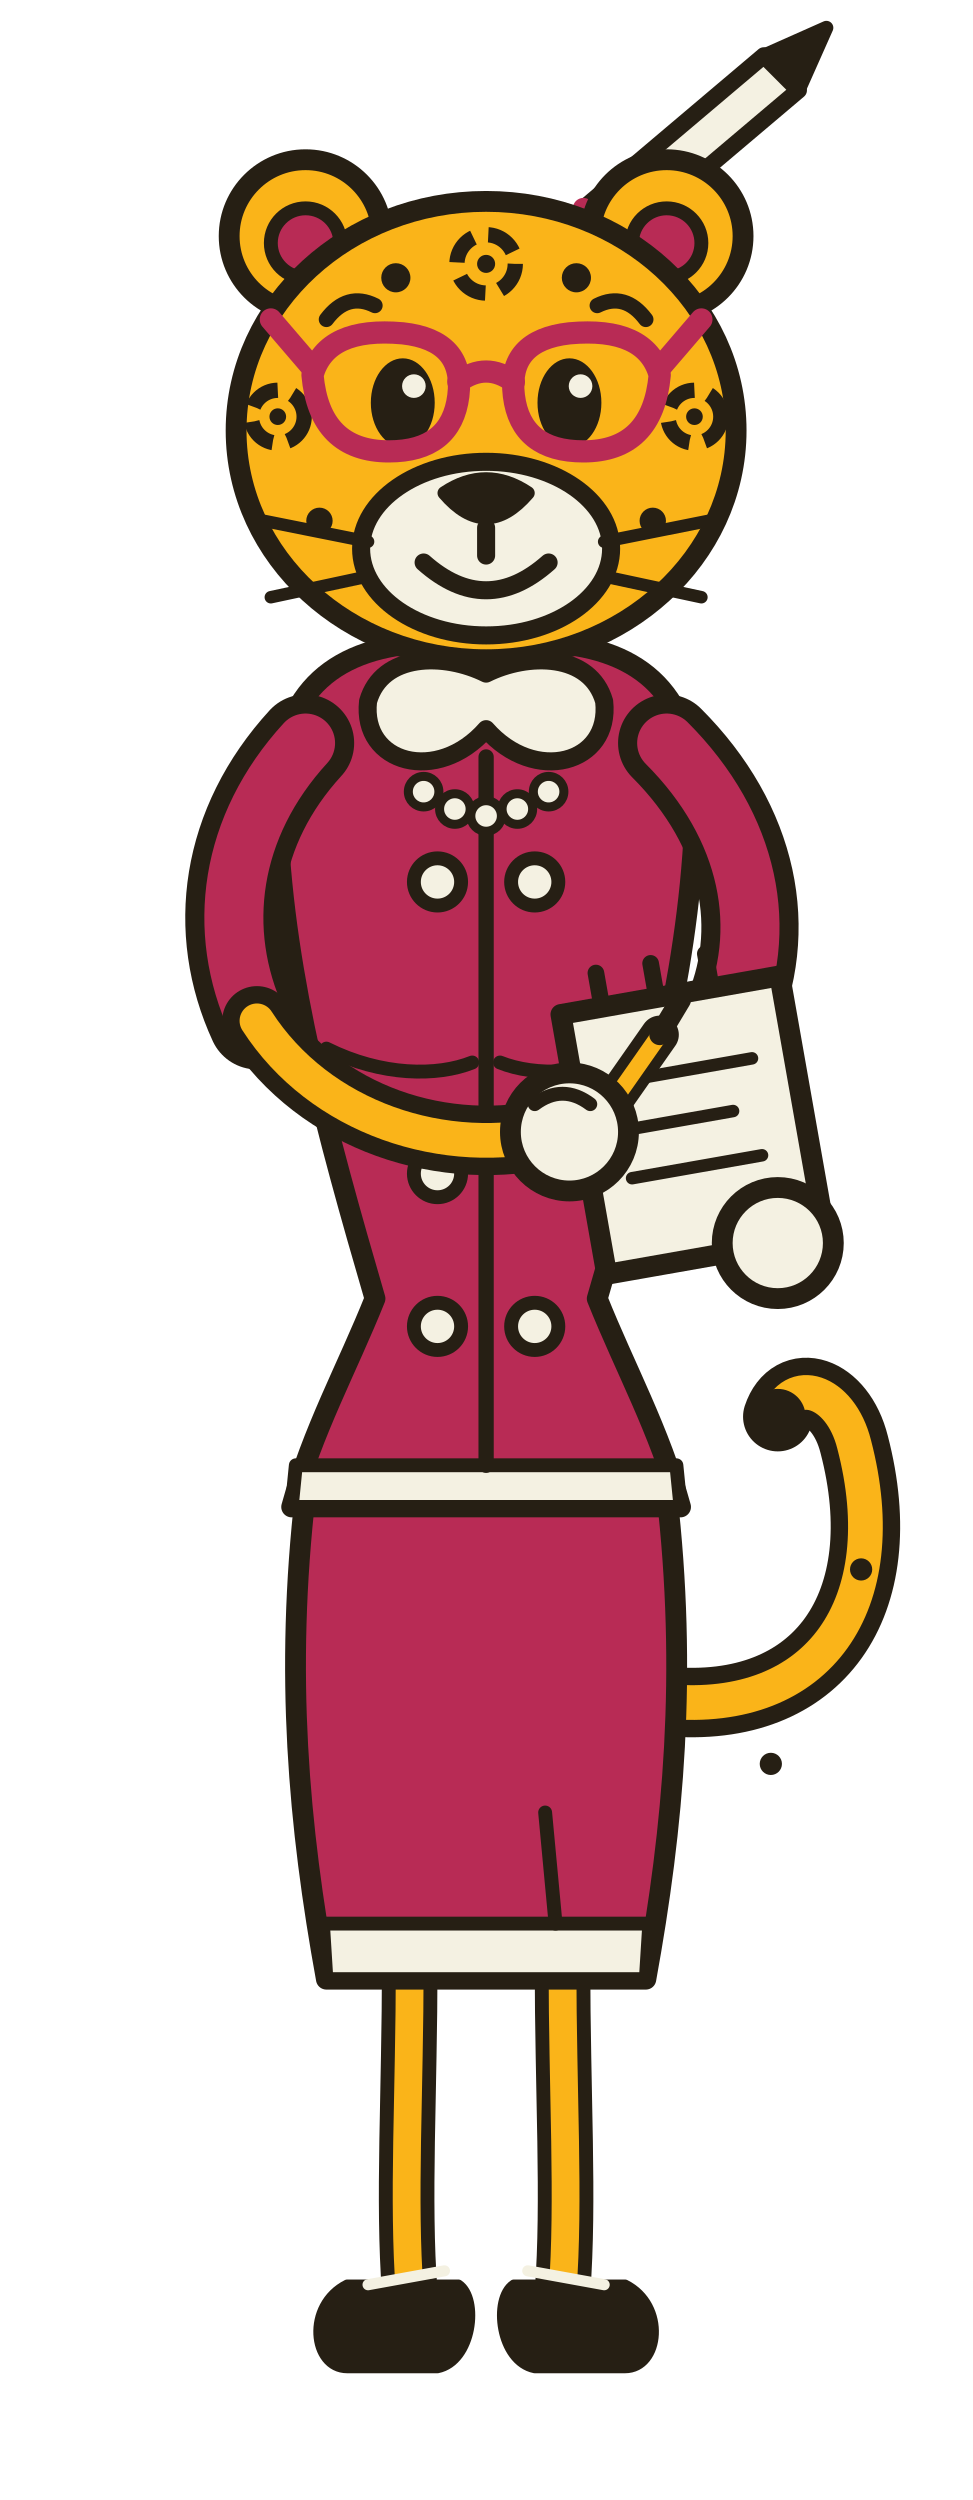
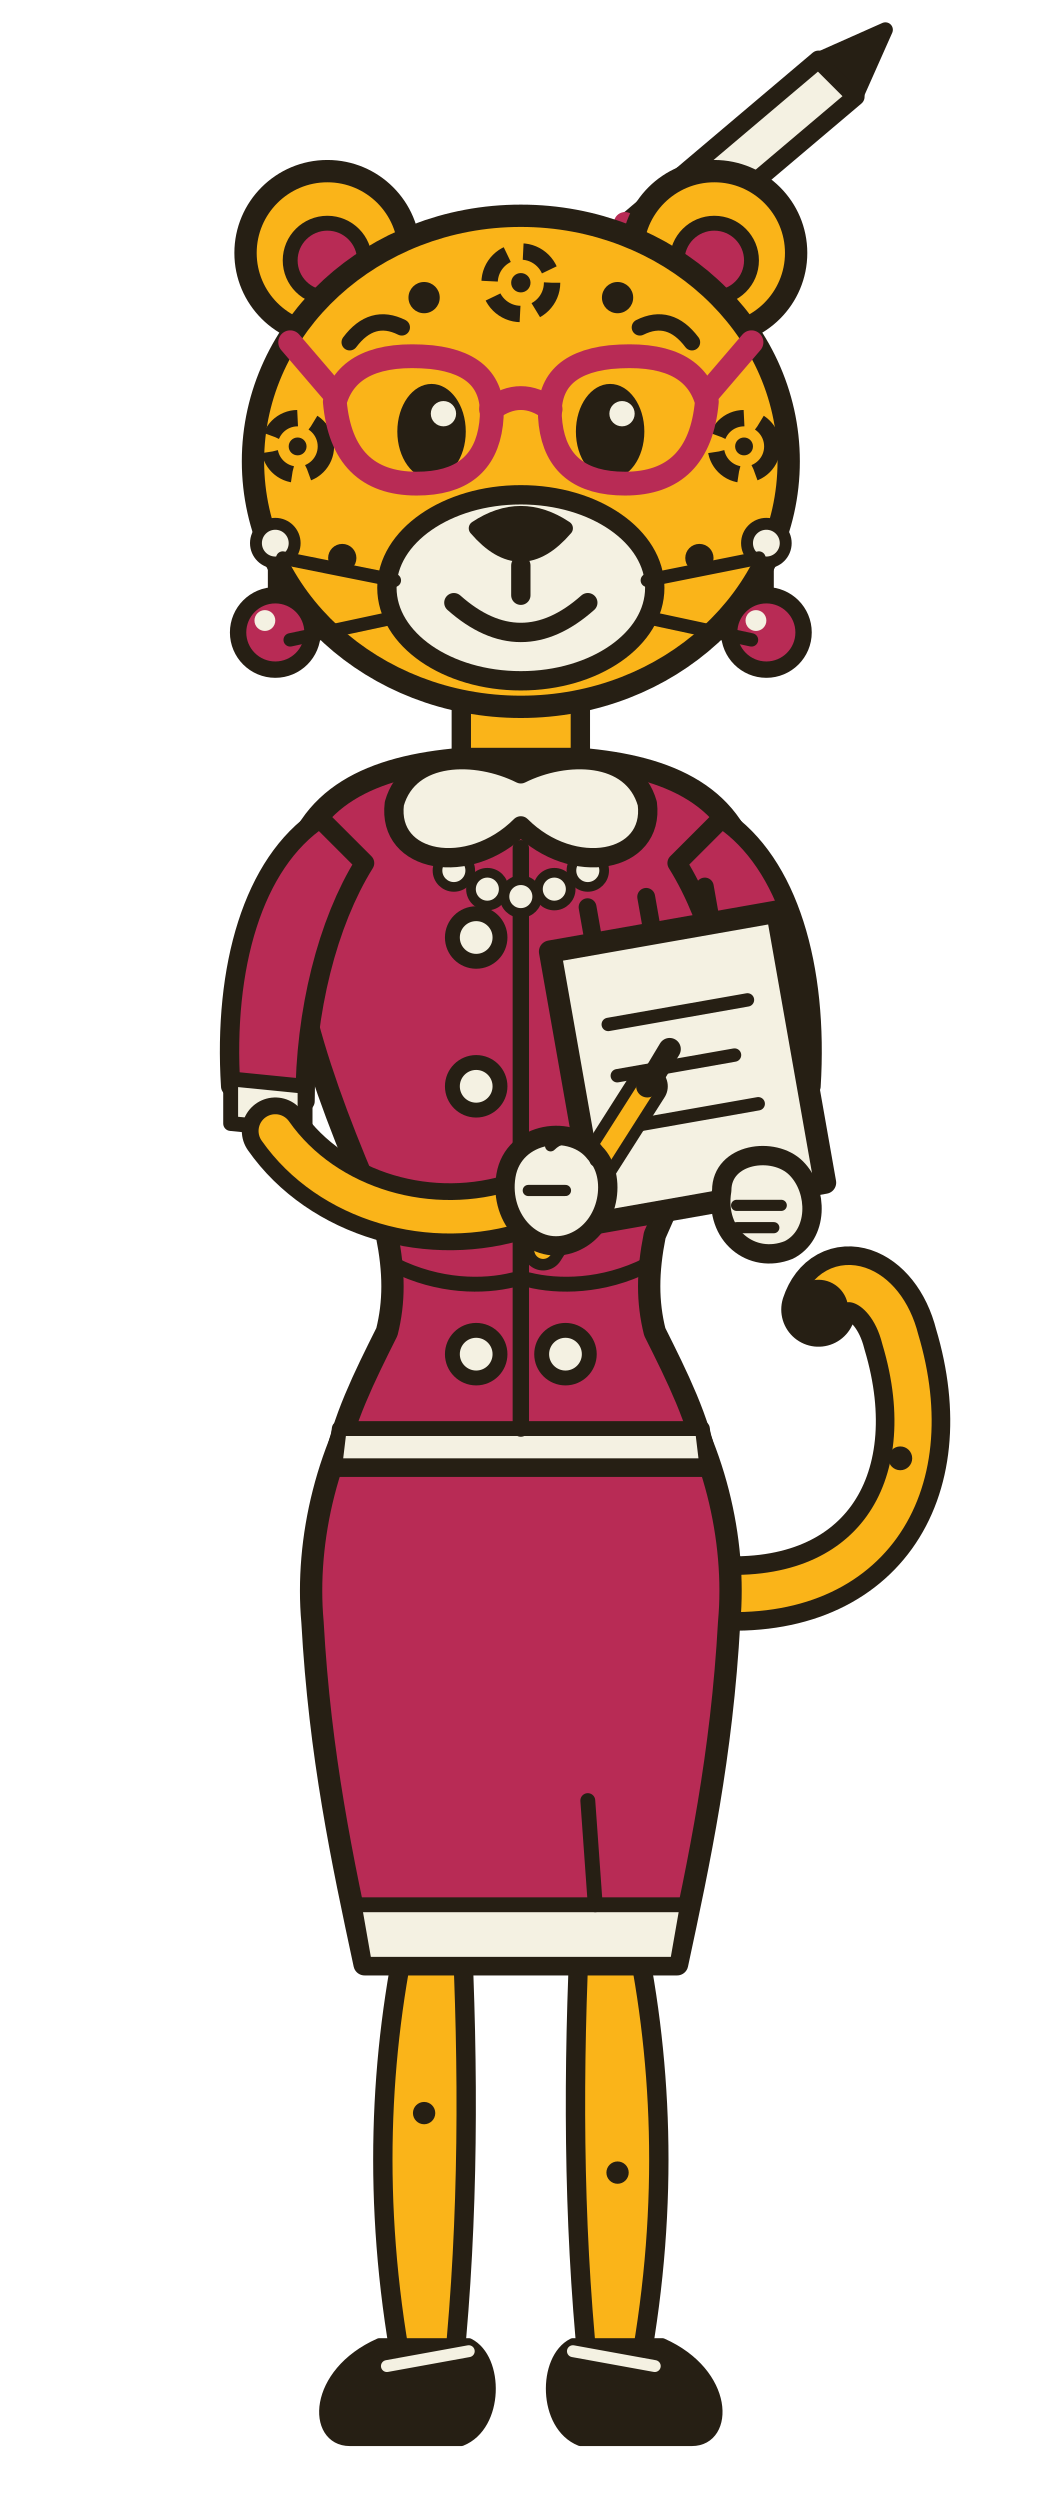
- <svg xmlns="http://www.w3.org/2000/svg" viewBox="0 0 140 360" role="img" aria-label="Jaguar secretaria tomando nota">
+ <svg xmlns="http://www.w3.org/2000/svg" viewBox="0 0 140 336" role="img" aria-label="Jaguar secretaria tomando nota">
  <g stroke="#261f14" stroke-linecap="round" stroke-linejoin="round">
-     <g transform="translate(0 -7)">
-       <path d="M96 252 C118 254 129 238 123 215 C121 207 114 205 112 211" fill="none" stroke-width="10" />
-       <path d="M96 252 C118 254 129 238 123 215 C121 207 114 205 112 211" fill="none" stroke="#fab419" stroke-width="5" />
-       <circle cx="112" cy="211" r="4" fill="#261f14" stroke-width="0" />
-       <path d="M59 290 C59 308 58 324 59 337 M81 290 C81 308 82 324 81 337" fill="none" stroke-width="8" />
-       <path d="M59 290 C59 308 58 324 59 337 M81 290 C81 308 82 324 81 337" fill="none" stroke="#fab419" stroke-width="4" />
-       <path d="M50 336 H66 C69 338 68 347 63 348 H50 C45 348 44 339 50 336 Z" fill="#261f14" stroke-width="1.5" />
-       <path d="M74 336 H90 C96 339 95 348 90 348 H77 C72 347 71 338 74 336 Z" fill="#261f14" stroke-width="1.5" />
-       <path d="M53 336 L64 334 M76 334 L87 336" fill="none" stroke="#f4f1e2" stroke-width="1.6" />
-       <path d="M44 222 H96 C99 248 97 270 93 292 H47 C43 270 41 248 44 222 Z" fill="#b82b55" stroke-width="3" />
-       <path d="M46.5 284 H93.5 L93 292 H47 Z" fill="#f4f1e2" stroke-width="2" />
-       <path d="M80 284 L78.5 268" fill="none" stroke-width="2" />
-       <path d="M57 100 C45 102 39 110 40 126 C41 148 47 170 54 194 C50 204 45 213 42 224 H98 C95 213 90 204 86 194 C93 170 99 148 100 126 C101 110 95 102 83 100 Z" fill="#b82b55" stroke-width="3" />
-       <path d="M42.6 218 H97.4 L98 224 H42 Z" fill="#f4f1e2" stroke-width="2" />
-       <path d="M70 116 V218" fill="none" stroke-width="2.2" />
-       <path d="M47 158 C55 162 63 162 68 160 M93 158 C85 162 77 162 72 160" fill="none" stroke-width="2" />
-       <g fill="#f4f1e2" stroke-width="2">
-         <circle cx="63" cy="134" r="3.4" />
-         <circle cx="63" cy="176" r="3.4" />
-         <circle cx="63" cy="198" r="3.4" />
-         <circle cx="77" cy="134" r="3.4" />
-         <circle cx="77" cy="198" r="3.4" />
-       </g>
-       <g fill="#f4f1e2" stroke-width="1.3">
-         <circle cx="61" cy="121" r="2.2" />
-         <circle cx="65.5" cy="123.5" r="2.2" />
-         <circle cx="70" cy="124.5" r="2.2" />
-         <circle cx="74.5" cy="123.5" r="2.2" />
-         <circle cx="79" cy="121" r="2.2" />
-       </g>
-       <path d="M70 104 C64 101 55 101 53 108 C52 117 63 120 70 112 C77 120 88 117 87 108 C85 101 76 101 70 104 Z" fill="#f4f1e2" stroke-width="2.6" />
-       <path d="M96 114 C108 126 111 141 105 154" fill="none" stroke-width="14" />
-       <path d="M96 114 C108 126 111 141 105 154" fill="none" stroke="#b82b55" stroke-width="8.5" />
-       <path d="M105 154 C111 166 113 176 111 184" fill="none" stroke-width="10" />
-       <path d="M105 154 C111 166 113 176 111 184" fill="none" stroke="#fab419" stroke-width="5" />
-       <g transform="rotate(-10 100 170)">
-         <rect x="84" y="150" width="32" height="38" fill="#f4f1e2" stroke-width="3" />
-         <path d="M90 161 H110 M90 168 H106 M90 175 H109" fill="none" stroke-width="1.8" />
-         <path d="M90 150 v-5 M98 150 v-5 M106 150 v-5" fill="none" stroke-width="2.4" />
-       </g>
-       <circle cx="112" cy="186" r="8" fill="#f4f1e2" stroke-width="3" />
-       <path d="M44 114 C33 126 31 141 37 154" fill="none" stroke-width="14" />
-       <path d="M44 114 C33 126 31 141 37 154" fill="none" stroke="#b82b55" stroke-width="8.5" />
-       <path d="M37 154 C46 168 64 174 80 170" fill="none" stroke-width="10" />
-       <path d="M37 154 C46 168 64 174 80 170" fill="none" stroke="#fab419" stroke-width="5" />
-       <path d="M81 176 L95 156" stroke-width="5.5" />
-       <path d="M81 176 L95 156" stroke="#fab419" stroke-width="2.4" />
-       <path d="M95 156 L98 151" stroke-width="3" />
-       <circle cx="82" cy="170" r="8.5" fill="#f4f1e2" stroke-width="3" />
-       <path d="M77 166 q4 -3 8 0" fill="none" stroke-width="2" />
+     <path d="M95 214 C117 216 127 200 121 180 C119 172 112 170 110 176" fill="none" stroke-width="10" />
+     <path d="M95 214 C117 216 127 200 121 180 C119 172 112 170 110 176" fill="none" stroke="#fab419" stroke-width="5" />
+     <circle cx="110" cy="176" r="4" fill="#261f14" stroke-width="0" />
+     <circle cx="121" cy="196" r="1.6" fill="#261f14" stroke-width="0" />
+     <path d="M55 258 C51 276 50 296 54 318 H61 C63 298 63 278 62 258 Z" fill="#fab419" stroke-width="2.6" />
+     <path d="M78 258 C77 278 77 298 79 318 H86 C90 296 89 276 85 258 Z" fill="#fab419" stroke-width="2.6" />
+     <circle cx="57" cy="284" r="1.5" fill="#261f14" stroke-width="0" />
+     <circle cx="83" cy="292" r="1.5" fill="#261f14" stroke-width="0" />
+     <path d="M51 315 H63 C67 317 67 326 62 328 H47 C42 328 42 319 51 315 Z" fill="#261f14" stroke-width="1.5" />
+     <path d="M77 315 H89 C98 319 98 328 93 328 H78 C73 326 73 317 77 315 Z" fill="#261f14" stroke-width="1.5" />
+     <path d="M52 318 L63 316 M77 316 L88 318" fill="none" stroke="#f4f1e2" stroke-width="1.6" />
+     <path d="M51 184 H89 C96 194 99 207 98 218 C97 236 94 250 91 264 H49 C46 250 43 236 42 218 C41 207 44 194 51 184 Z" fill="#b82b55" stroke-width="3" />
+     <path d="M47.6 256 H92.4 L91 264 H49 Z" fill="#f4f1e2" stroke-width="2" />
+     <path d="M80 256 L79 242" fill="none" stroke-width="2" />
+     <path d="M62 90 V106 H78 V90 Z" fill="#fab419" stroke-width="2.6" />
+     <path d="M62 102 C50 103 41 107 39 118 C38 132 44 148 52 166 C53 171 53 175 52 179 C49 185 46 191 45 197 H95 C94 191 91 185 88 179 C87 175 87 171 88 166 C96 148 102 132 101 118 C99 107 90 103 78 102 Z" fill="#b82b55" stroke-width="3" />
+     <path d="M45.6 192 H94.4 L95 197 H45 Z" fill="#f4f1e2" stroke-width="2" />
+     <path d="M70 114 V192" fill="none" stroke-width="2.2" />
+     <path d="M53 170 C59 173 65 173 69 172 M87 170 C81 173 75 173 71 172" fill="none" stroke-width="2" />
+     <g fill="#f4f1e2" stroke-width="2">
+       <circle cx="64" cy="126" r="3.2" />
+       <circle cx="64" cy="146" r="3.2" />
+       <circle cx="64" cy="182" r="3.2" />
+       <circle cx="76" cy="182" r="3.2" />
    </g>
+     <g fill="#f4f1e2" stroke-width="1.3">
+       <circle cx="61" cy="117" r="2.2" />
+       <circle cx="65.5" cy="119.5" r="2.2" />
+       <circle cx="70" cy="120.5" r="2.2" />
+       <circle cx="74.5" cy="119.5" r="2.2" />
+       <circle cx="79" cy="117" r="2.2" />
+     </g>
+     <path d="M70 104 C64 101 55 101 53 108 C52 116 63 118 70 111 C77 118 88 116 87 108 C85 101 76 101 70 104 Z" fill="#f4f1e2" stroke-width="2.6" />
+     <path d="M97 110 C106 116 110 130 109 146 L99 148 C99 136 96 124 91 116 Z" fill="#b82b55" stroke-width="2.6" />
+     <path d="M99 146 L109 145 L109 151 L99 152 Z" fill="#f4f1e2" stroke-width="2" />
+     <path d="M104 151 C106 156 106 160 103 163" fill="none" stroke-width="9" />
+     <path d="M104 151 C106 156 106 160 103 163" fill="none" stroke="#fab419" stroke-width="4.5" />
+     <g transform="rotate(-10 92 144)">
+       <rect x="77" y="125" width="31" height="37" fill="#f4f1e2" stroke-width="3" />
+       <path d="M83 136 H102 M83 143 H99 M83 150 H101" fill="none" stroke-width="1.8" />
+       <path d="M83 125 v-5 M91 125 v-5 M99 125 v-5" fill="none" stroke-width="2.4" />
+     </g>
+     <path d="M97 160 C97 155 104 154 107 157 C110 160 110 166 106 168 C101 170 96 166 97 160 Z" fill="#f4f1e2" stroke-width="2.6" />
+     <path d="M99 162 H105 M99 165 H104" fill="none" stroke-width="1.5" />
+     <path d="M43 110 C34 116 30 130 31 146 L41 148 C41 136 44 124 49 116 Z" fill="#b82b55" stroke-width="2.6" />
+     <path d="M31 145 L41 146 L41 152 L31 151 Z" fill="#f4f1e2" stroke-width="2" />
+     <path d="M37 152 C44 162 58 166 70 162" fill="none" stroke-width="9" />
+     <path d="M37 152 C44 162 58 166 70 162" fill="none" stroke="#fab419" stroke-width="4.5" />
+     <path d="M73 168 L87 146" stroke-width="5.5" />
+     <path d="M73 168 L87 146" stroke="#fab419" stroke-width="2.4" />
+     <path d="M87 146 L90 141" stroke-width="3" />
+     <path d="M68 158 C69 152 77 151 80 155 C83 158 82 165 77 167 C72 169 67 164 68 158 Z" fill="#f4f1e2" stroke-width="2.6" />
+     <path d="M74 154 C76 152 79 153 80 156 M71 160 H76" fill="none" stroke-width="1.5" />
    <path d="M84 30 L110 8 L115 13 L89 35 Z" fill="#f4f1e2" stroke-width="2.4" />
    <path d="M110 8 L119 4 L115 13 Z" fill="#261f14" stroke-width="2" />
    <path d="M84 30 L89 35" stroke="#b82b55" stroke-width="3" />
    <circle cx="44" cy="34" r="11" fill="#fab419" stroke-width="3" />
    <circle cx="96" cy="34" r="11" fill="#fab419" stroke-width="3" />
    <circle cx="44" cy="35" r="5" fill="#b82b55" stroke-width="2" />
    <circle cx="96" cy="35" r="5" fill="#b82b55" stroke-width="2" />
    <ellipse cx="70" cy="62" rx="36" ry="33" fill="#fab419" stroke-width="3" />
+     <path d="M37 74 V80 M103 74 V80" fill="none" stroke-width="2" />
+     <circle cx="37" cy="85" r="5" fill="#b82b55" stroke-width="2.2" />
+     <circle cx="103" cy="85" r="5" fill="#b82b55" stroke-width="2.2" />
+     <circle cx="35.6" cy="83.4" r="1.4" fill="#f4f1e2" stroke-width="0" />
+     <circle cx="101.6" cy="83.4" r="1.4" fill="#f4f1e2" stroke-width="0" />
+     <circle cx="37" cy="73" r="2.6" fill="#f4f1e2" stroke-width="1.6" />
+     <circle cx="103" cy="73" r="2.6" fill="#f4f1e2" stroke-width="1.6" />
  </g>
  <g fill="none" stroke="#261f14" stroke-width="2.2" stroke-dasharray="4.5 2.2">
    <circle cx="70" cy="38" r="4.2" />
    <circle cx="40" cy="60" r="3.8" />
    <circle cx="100" cy="60" r="3.8" />
  </g>
  <g fill="#261f14">
    <circle cx="70" cy="38" r="1.3" />
    <circle cx="40" cy="60" r="1.2" />
    <circle cx="100" cy="60" r="1.2" />
    <circle cx="57" cy="40" r="2.1" />
    <circle cx="83" cy="40" r="2.1" />
    <circle cx="46" cy="75" r="1.9" />
    <circle cx="94" cy="75" r="1.9" />
-     <circle cx="124" cy="226" r="1.6" />
-     <circle cx="111" cy="254" r="1.6" />
  </g>
  <g fill="none" stroke="#261f14" stroke-width="2.2" stroke-linecap="round">
    <path d="M47 46 q3 -4 7 -2" />
    <path d="M93 46 q-3 -4 -7 -2" />
  </g>
  <g stroke="#261f14" stroke-linecap="round" stroke-linejoin="round">
    <ellipse cx="70" cy="79" rx="18" ry="12.5" fill="#f4f1e2" stroke-width="2.6" />
    <path d="M64 71 Q70 67 76 71 Q70 78 64 71 Z" fill="#261f14" stroke-width="2" />
    <path d="M70 76 V80 M61 81 Q70 89 79 81" fill="none" stroke-width="2.6" />
    <path d="M53 78 L38 75 M53 83 L39 86 M87 78 L102 75 M87 83 L101 86" fill="none" stroke-width="1.8" />
    <ellipse cx="58" cy="58" rx="4.6" ry="6.4" fill="#261f14" stroke-width="0" />
    <ellipse cx="82" cy="58" rx="4.6" ry="6.4" fill="#261f14" stroke-width="0" />
    <circle cx="59.6" cy="55.6" r="1.7" fill="#f4f1e2" stroke-width="0" />
    <circle cx="83.6" cy="55.6" r="1.7" fill="#f4f1e2" stroke-width="0" />
    <g fill="none" stroke="#b82b55" stroke-width="3.2">
      <path d="M45 54 Q47 47 58 48 Q67 49 66 57 Q65 65 56 65 Q46 65 45 54 Z" />
      <path d="M95 54 Q93 47 82 48 Q73 49 74 57 Q75 65 84 65 Q94 65 95 54 Z" />
      <path d="M45 53 L39 46 M95 53 L101 46 M66 55 Q70 52 74 55" />
    </g>
  </g>
</svg>
